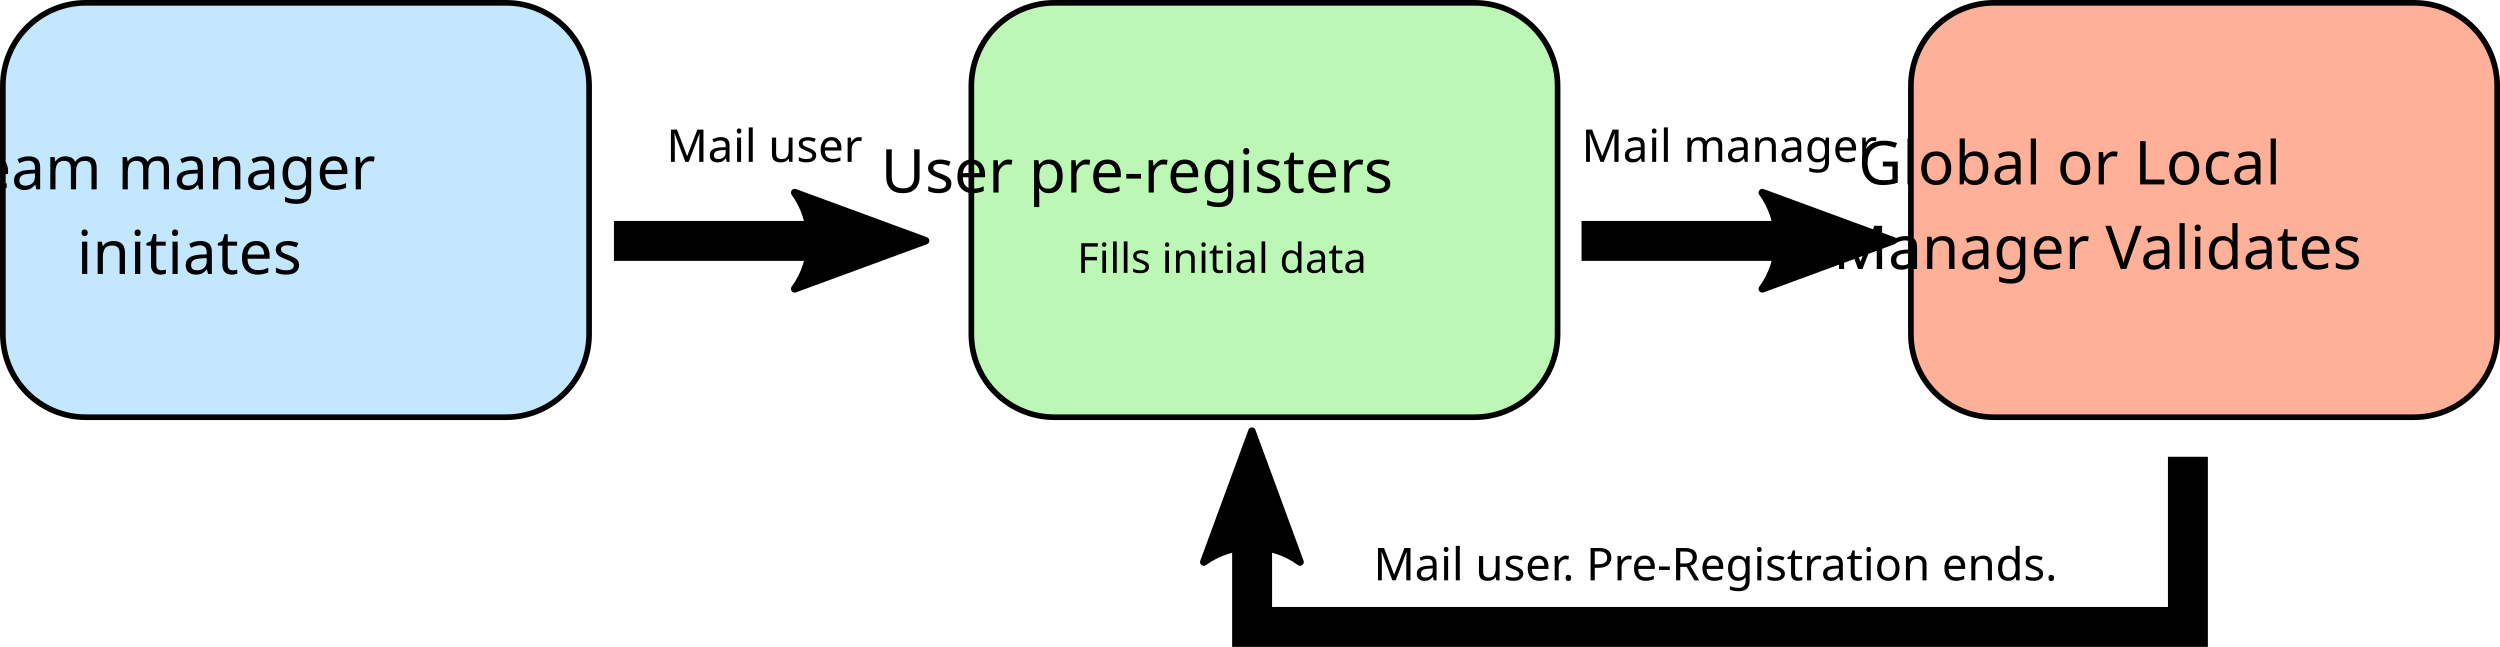
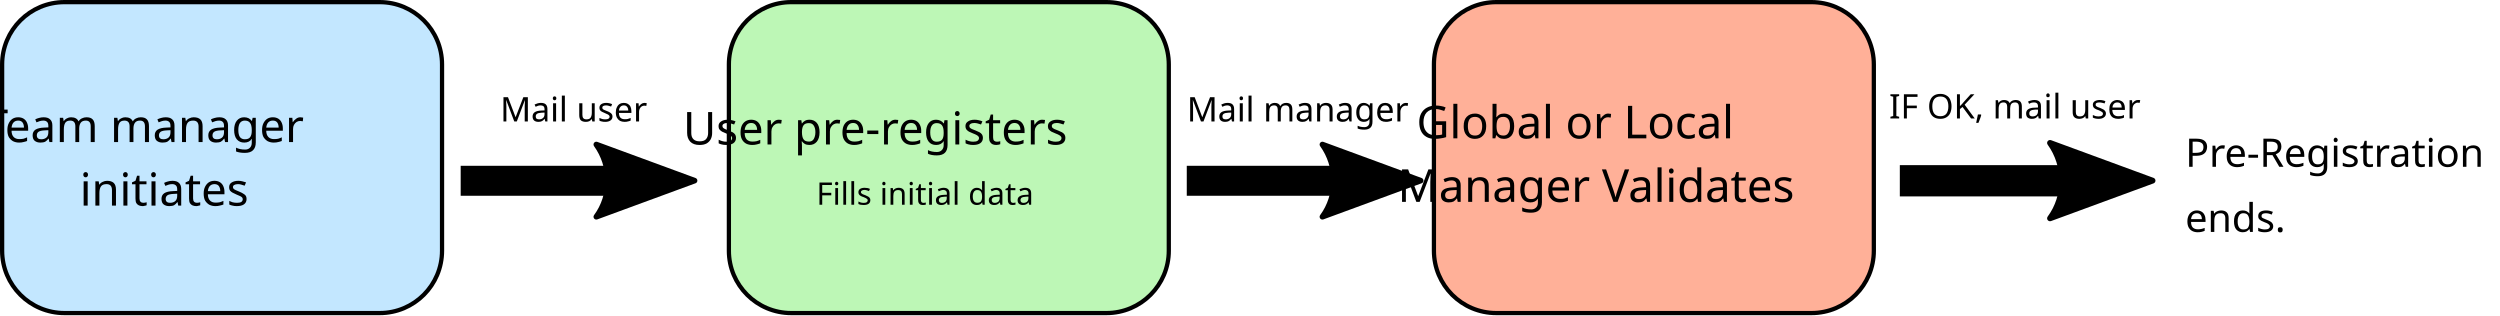
- <svg xmlns="http://www.w3.org/2000/svg" xmlns:ns1="http://www.openswatchbook.org/uri/2009/osb" width="634.749" height="164.249" viewBox="0 0 167.944 43.458" version="1.1" id="svg7830">
+ <svg xmlns="http://www.w3.org/2000/svg" xmlns:ns1="http://www.openswatchbook.org/uri/2009/osb" width="845.897" height="106.648" viewBox="0 0 223.81 28.217" version="1.1" id="svg7830">
  <defs id="defs7824">
    <marker orient="auto" refY="0" refX="0" id="Arrow2Send" style="overflow:visible">
      <path id="path8561" style="fill:#000000;fill-opacity:1;fill-rule:evenodd;stroke:#000000;stroke-width:0.625;stroke-linejoin:round;stroke-opacity:1" d="M 8.719,4.034 -2.207,0.016 8.719,-4.002 c -1.745,2.372 -1.735,5.617 -6e-7,8.035 z" transform="matrix(-0.3,0,0,-0.3,0.69,0)" />
    </marker>
    <marker orient="auto" refY="0" refX="0" id="Arrow1Send" style="overflow:visible">
      <path id="path8543" d="M 0,0 5,-5 -12.5,0 5,5 Z" style="fill:#000000;fill-opacity:1;fill-rule:evenodd;stroke:#000000;stroke-width:1pt;stroke-opacity:1" transform="matrix(-0.2,0,0,-0.2,-1.2,0)" />
    </marker>
    <marker orient="auto" refY="0" refX="0" id="Arrow1Mend" style="overflow:visible">
      <path id="path8537" d="M 0,0 5,-5 -12.5,0 5,5 Z" style="fill:#000000;fill-opacity:1;fill-rule:evenodd;stroke:#000000;stroke-width:1pt;stroke-opacity:1" transform="matrix(-0.4,0,0,-0.4,-4,0)" />
    </marker>
    <marker orient="auto" refY="0" refX="0" id="Arrow2Lend" style="overflow:visible">
      <path id="path8549" style="fill:#000000;fill-opacity:1;fill-rule:evenodd;stroke:#000000;stroke-width:0.625;stroke-linejoin:round;stroke-opacity:1" d="M 8.719,4.034 -2.207,0.016 8.719,-4.002 c -1.745,2.372 -1.735,5.617 -6e-7,8.035 z" transform="matrix(-1.1,0,0,-1.1,-1.1,0)" />
    </marker>
    <linearGradient id="linearGradient8392" ns1:paint="solid">
      <stop style="stop-color:#000000;stop-opacity:1;" offset="0" id="stop8390" />
    </linearGradient>
    <linearGradient id="linearGradient8379">
      <stop id="stop8383" offset="0" style="stop-color:#000000;stop-opacity:1;" />
    </linearGradient>
    <linearGradient id="linearGradient8379-6">
      <stop style="stop-color:#000000;stop-opacity:1;" offset="0" id="stop8377" />
    </linearGradient>
    <marker orient="auto" refY="0" refX="0" id="Arrow2Send-6" style="overflow:visible">
      <path id="path8561-7" style="fill:#000000;fill-opacity:1;fill-rule:evenodd;stroke:#000000;stroke-width:0.625;stroke-linejoin:round;stroke-opacity:1" d="M 8.719,4.034 -2.207,0.016 8.719,-4.002 c -1.745,2.372 -1.735,5.617 -6e-7,8.035 z" transform="matrix(-0.3,0,0,-0.3,0.69,0)" />
    </marker>
    <marker orient="auto" refY="0" refX="0" id="Arrow2Send-3" style="overflow:visible">
      <path id="path8561-0" style="fill:#000000;fill-opacity:1;fill-rule:evenodd;stroke:#000000;stroke-width:0.625;stroke-linejoin:round;stroke-opacity:1" d="M 8.719,4.034 -2.207,0.016 8.719,-4.002 c -1.745,2.372 -1.735,5.617 -6e-7,8.035 z" transform="matrix(-0.3,0,0,-0.3,0.69,0)" />
    </marker>
+     <marker orient="auto" refY="0" refX="0" id="Arrow2Send-39" style="overflow:visible">
+       <path id="path8561-72" style="fill:#000000;fill-opacity:1;fill-rule:evenodd;stroke:#000000;stroke-width:0.625;stroke-linejoin:round;stroke-opacity:1" d="M 8.719,4.034 -2.207,0.016 8.719,-4.002 c -1.745,2.372 -1.735,5.617 -6e-7,8.035 z" transform="matrix(-0.3,0,0,-0.3,0.69,0)" />
+     </marker>
  </defs>
  <g id="layer1" transform="translate(25.96089,-22.05971)">
-     <g id="g10716" transform="matrix(0.72,0,0,0.72,16.24313,12.26077)">
-       <rect ry="7.751" y="13.874" x="-58.352" height="38.662" width="54.698" id="rect8375" style="fill:#c3e7ff;fill-opacity:1;stroke:#000000;stroke-width:0.529;stroke-linecap:round;stroke-linejoin:round;stroke-miterlimit:4;stroke-dasharray:none;stroke-opacity:1;paint-order:normal" />
-       <text id="text8926" y="31.274" x="-31.321" style="font-style:normal;font-weight:normal;font-size:10.583px;line-height:6.615px;font-family:sans-serif;text-align:center;letter-spacing:0px;word-spacing:0px;text-anchor:middle;fill:#000000;fill-opacity:1;stroke:none;stroke-width:0.265px;stroke-linecap:butt;stroke-linejoin:miter;stroke-opacity:1" xml:space="preserve">
-         <tspan style="font-size:5.644px;line-height:6.615px;text-align:center;text-anchor:middle;stroke-width:0.265px" y="31.274" x="-30.423" id="tspan8924">Team manager </tspan>
-         <tspan id="tspan8928" style="font-size:5.644px;line-height:6.615px;text-align:center;text-anchor:middle;stroke-width:0.265px" y="39.171" x="-31.321">initiates</tspan>
+     <rect style="fill:#c3e7ff;fill-opacity:1;stroke:#000000;stroke-width:0.381;stroke-linecap:round;stroke-linejoin:round;stroke-miterlimit:4;stroke-dasharray:none;stroke-opacity:1;paint-order:normal" id="rect8375" width="39.382" height="27.836" x="-25.77" y="22.25" ry="5.581" />
+     <text xml:space="preserve" style="font-style:normal;font-weight:normal;font-size:7.62px;line-height:4.762px;font-family:sans-serif;text-align:center;letter-spacing:0px;word-spacing:0px;text-anchor:middle;fill:#000000;fill-opacity:1;stroke:none;stroke-width:0.19px;stroke-linecap:butt;stroke-linejoin:miter;stroke-opacity:1" x="-6.308" y="34.778" id="text8926">
+       <tspan id="tspan8924" x="-5.661" y="34.778" style="font-size:4.064px;line-height:4.762px;text-align:center;text-anchor:middle;stroke-width:0.19px">Team manager </tspan>
+       <tspan x="-6.308" y="40.464" style="font-size:4.064px;line-height:4.762px;text-align:center;text-anchor:middle;stroke-width:0.19px" id="tspan8928">initiates</tspan>
+     </text>
+     <rect style="fill:#bdf7b6;fill-opacity:1;stroke:#000000;stroke-width:0.381;stroke-linecap:round;stroke-linejoin:round;stroke-miterlimit:4;stroke-dasharray:none;stroke-opacity:1;paint-order:normal" id="rect8375-4" width="39.382" height="27.836" x="39.292" y="22.25" ry="5.581" />
+     <rect style="fill:#ffb098;fill-opacity:1;stroke:#000000;stroke-width:0.381;stroke-linecap:round;stroke-linejoin:round;stroke-miterlimit:4;stroke-dasharray:none;stroke-opacity:1;paint-order:normal" id="rect8375-5" width="39.382" height="27.836" x="102.41" y="22.25" ry="5.581" />
+     <text xml:space="preserve" style="font-style:normal;font-weight:normal;font-size:7.62px;line-height:4.763px;font-family:sans-serif;text-align:center;letter-spacing:0px;word-spacing:0px;text-anchor:middle;fill:#000000;fill-opacity:1;stroke:none;stroke-width:0.19px;stroke-linecap:butt;stroke-linejoin:miter;stroke-opacity:1" x="121.872" y="34.446" id="text8926-0">
+       <tspan x="122.519" y="34.446" style="font-size:4.064px;line-height:4.763px;text-align:center;text-anchor:middle;stroke-width:0.19px" id="tspan8928-5">Global or Local </tspan>
+       <tspan x="121.872" y="40.133" style="font-size:4.064px;line-height:4.763px;text-align:center;text-anchor:middle;stroke-width:0.19px" id="tspan9239">Manager Validates</tspan>
+     </text>
+     <g id="g10689" transform="matrix(0.72,0,0,0.72,16.24313,12.86452)">
+       <text id="text8926-5" y="30.735" x="59.845" style="font-style:normal;font-weight:normal;font-size:10.583px;line-height:6.615px;font-family:sans-serif;text-align:center;letter-spacing:0px;word-spacing:0px;text-anchor:middle;fill:#000000;fill-opacity:1;stroke:none;stroke-width:0.265px;stroke-linecap:butt;stroke-linejoin:miter;stroke-opacity:1" xml:space="preserve">
+         <tspan id="tspan8928-8" style="font-size:5.644px;line-height:6.615px;text-align:center;text-anchor:middle;stroke-width:0.265px" y="30.735" x="59.845">User pre-registers</tspan>
      </text>
-       <rect ry="7.751" y="13.874" x="32.012" height="38.662" width="54.698" id="rect8375-4" style="fill:#bdf7b6;fill-opacity:1;stroke:#000000;stroke-width:0.529;stroke-linecap:round;stroke-linejoin:round;stroke-miterlimit:4;stroke-dasharray:none;stroke-opacity:1;paint-order:normal" />
-       <rect ry="7.751" y="13.874" x="119.677" height="38.662" width="54.698" id="rect8375-5" style="fill:#ffb098;fill-opacity:1;stroke:#000000;stroke-width:0.529;stroke-linecap:round;stroke-linejoin:round;stroke-miterlimit:4;stroke-dasharray:none;stroke-opacity:1;paint-order:normal" />
-       <path id="path8526-9" d="m 145.521,56.229 v 15.875 H 58.208 v -13.229" style="fill:none;fill-rule:evenodd;stroke:#000000;stroke-width:3.726;stroke-linecap:butt;stroke-linejoin:miter;stroke-miterlimit:4;stroke-dasharray:none;stroke-opacity:1;marker-end:url(#Arrow2Send-3)" />
-       <text id="text8926-0" y="30.813" x="146.707" style="font-style:normal;font-weight:normal;font-size:10.583px;line-height:6.615px;font-family:sans-serif;text-align:center;letter-spacing:0px;word-spacing:0px;text-anchor:middle;fill:#000000;fill-opacity:1;stroke:none;stroke-width:0.265px;stroke-linecap:butt;stroke-linejoin:miter;stroke-opacity:1" xml:space="preserve">
-         <tspan id="tspan8928-5" style="font-size:5.644px;line-height:6.615px;text-align:center;text-anchor:middle;stroke-width:0.265px" y="30.813" x="147.606">Global or Local </tspan>
-         <tspan id="tspan9239" style="font-size:5.644px;line-height:6.615px;text-align:center;text-anchor:middle;stroke-width:0.265px" y="38.711" x="146.707">Manager Validates</tspan>
-       </text>
-       <g transform="translate(0,0.8385393)" id="g10689">
-         <text xml:space="preserve" style="font-style:normal;font-weight:normal;font-size:10.583px;line-height:6.615px;font-family:sans-serif;text-align:center;letter-spacing:0px;word-spacing:0px;text-anchor:middle;fill:#000000;fill-opacity:1;stroke:none;stroke-width:0.265px;stroke-linecap:butt;stroke-linejoin:miter;stroke-opacity:1" x="59.845" y="30.735" id="text8926-5">
-           <tspan x="59.845" y="30.735" style="font-size:5.644px;line-height:6.615px;text-align:center;text-anchor:middle;stroke-width:0.265px" id="tspan8928-8">User pre-registers</tspan>
-         </text>
-         <text xml:space="preserve" style="font-style:normal;font-weight:normal;font-size:3.881px;line-height:6.615px;font-family:sans-serif;text-align:center;letter-spacing:0px;word-spacing:0px;text-anchor:middle;fill:#000000;fill-opacity:1;stroke:none;stroke-width:0.265px;stroke-linecap:butt;stroke-linejoin:miter;stroke-opacity:1" x="59.938" y="38.231" id="text8926-5-9">
-           <tspan x="59.938" y="38.231" style="font-size:3.881px;line-height:6.615px;text-align:center;text-anchor:middle;stroke-width:0.265px" id="tspan8928-8-5">Fills initial data</tspan>
-         </text>
-       </g>
-       <g transform="translate(0,2.347498)" id="g10630">
-         <path style="fill:none;fill-rule:evenodd;stroke:#000000;stroke-width:3.726;stroke-linecap:butt;stroke-linejoin:miter;stroke-miterlimit:4;stroke-dasharray:none;stroke-opacity:1;marker-end:url(#Arrow2Send)" d="M -1.336,33.74 H 22.705" id="path8526" />
-         <text xml:space="preserve" style="font-style:normal;font-weight:normal;font-size:10.583px;line-height:6.615px;font-family:sans-serif;letter-spacing:0px;word-spacing:0px;fill:#000000;fill-opacity:1;stroke:none;stroke-width:0.265px;stroke-linecap:butt;stroke-linejoin:miter;stroke-opacity:1" x="3.578" y="26.369" id="text10589">
-           <tspan id="tspan10587" x="3.578" y="26.369" style="font-size:4.233px;stroke-width:0.265px">Mail user</tspan>
-         </text>
-       </g>
-       <g transform="translate(0,2.3475)" id="g10683">
-         <path style="fill:none;fill-rule:evenodd;stroke:#000000;stroke-width:3.726;stroke-linecap:butt;stroke-linejoin:miter;stroke-miterlimit:4;stroke-dasharray:none;stroke-opacity:1;marker-end:url(#Arrow2Send-6)" d="M 88.945,33.74 H 112.987" id="path8526-1" />
-         <text xml:space="preserve" style="font-style:normal;font-weight:normal;font-size:10.583px;line-height:6.615px;font-family:sans-serif;letter-spacing:0px;word-spacing:0px;fill:#000000;fill-opacity:1;stroke:none;stroke-width:0.265px;stroke-linecap:butt;stroke-linejoin:miter;stroke-opacity:1" x="88.96" y="26.369" id="text10589-7">
-           <tspan id="tspan10587-0" x="88.96" y="26.369" style="font-size:4.233px;stroke-width:0.265px">Mail manager</tspan>
-         </text>
-       </g>
-       <text id="text10589-3" y="67.757" x="69.548" style="font-style:normal;font-weight:normal;font-size:10.583px;line-height:6.615px;font-family:sans-serif;letter-spacing:0px;word-spacing:0px;fill:#000000;fill-opacity:1;stroke:none;stroke-width:0.265px;stroke-linecap:butt;stroke-linejoin:miter;stroke-opacity:1" xml:space="preserve">
-         <tspan style="font-size:4.233px;stroke-width:0.265px" y="67.757" x="69.548" id="tspan10587-7">Mail user. Pre-Registration ends.</tspan>
+       <text id="text8926-5-9" y="38.231" x="59.938" style="font-style:normal;font-weight:normal;font-size:3.881px;line-height:6.615px;font-family:sans-serif;text-align:center;letter-spacing:0px;word-spacing:0px;text-anchor:middle;fill:#000000;fill-opacity:1;stroke:none;stroke-width:0.265px;stroke-linecap:butt;stroke-linejoin:miter;stroke-opacity:1" xml:space="preserve">
+         <tspan id="tspan8928-8-5" style="font-size:3.881px;line-height:6.615px;text-align:center;text-anchor:middle;stroke-width:0.265px" y="38.231" x="59.938">Fills initial data</tspan>
      </text>
    </g>
+     <g id="g10630" transform="matrix(0.72,0,0,0.72,16.24313,13.95097)">
+       <path id="path8526" d="M -1.336,33.74 H 22.705" style="fill:none;fill-rule:evenodd;stroke:#000000;stroke-width:3.726;stroke-linecap:butt;stroke-linejoin:miter;stroke-miterlimit:4;stroke-dasharray:none;stroke-opacity:1;marker-end:url(#Arrow2Send)" />
+       <text id="text10589" y="26.369" x="3.578" style="font-style:normal;font-weight:normal;font-size:10.583px;line-height:6.615px;font-family:sans-serif;letter-spacing:0px;word-spacing:0px;fill:#000000;fill-opacity:1;stroke:none;stroke-width:0.265px;stroke-linecap:butt;stroke-linejoin:miter;stroke-opacity:1" xml:space="preserve">
+         <tspan style="font-size:4.233px;stroke-width:0.265px" y="26.369" x="3.578" id="tspan10587">Mail user</tspan>
+       </text>
+     </g>
+     <g id="g10683" transform="matrix(0.72,0,0,0.72,16.24313,13.95097)">
+       <path id="path8526-1" d="M 88.945,33.74 H 112.987" style="fill:none;fill-rule:evenodd;stroke:#000000;stroke-width:3.726;stroke-linecap:butt;stroke-linejoin:miter;stroke-miterlimit:4;stroke-dasharray:none;stroke-opacity:1;marker-end:url(#Arrow2Send-6)" />
+       <text id="text10589-7" y="26.369" x="88.96" style="font-style:normal;font-weight:normal;font-size:10.583px;line-height:6.615px;font-family:sans-serif;letter-spacing:0px;word-spacing:0px;fill:#000000;fill-opacity:1;stroke:none;stroke-width:0.265px;stroke-linecap:butt;stroke-linejoin:miter;stroke-opacity:1" xml:space="preserve">
+         <tspan style="font-size:4.233px;stroke-width:0.265px" y="26.369" x="88.96" id="tspan10587-0">Mail manager</tspan>
+       </text>
+     </g>
+     <text xml:space="preserve" style="font-style:normal;font-weight:normal;font-size:7.62px;line-height:4.763px;font-family:sans-serif;letter-spacing:0px;word-spacing:0px;fill:#000000;fill-opacity:1;stroke:none;stroke-width:0.19px;stroke-linecap:butt;stroke-linejoin:miter;stroke-opacity:1" x="169.675" y="36.992" id="text10589-3">
+       <tspan id="tspan10587-7" x="169.675" y="36.992" style="font-size:3.528px;stroke-width:0.19px">Pre-Registration </tspan>
+       <tspan x="169.675" y="42.817" style="font-size:3.528px;stroke-width:0.19px" id="tspan4606">ends.</tspan>
+     </text>
+     <path style="fill:none;fill-rule:evenodd;stroke:#000000;stroke-width:2.799;stroke-linecap:butt;stroke-linejoin:miter;stroke-miterlimit:4;stroke-dasharray:none;stroke-opacity:1;marker-end:url(#Arrow2Send-39)" d="m 144.119,38.243 h 18.838" id="path8526-5" />
+     <text xml:space="preserve" style="font-style:normal;font-weight:normal;font-size:7.62px;line-height:4.762px;font-family:sans-serif;letter-spacing:0px;word-spacing:0px;fill:#000000;fill-opacity:1;stroke:none;stroke-width:0.19px;stroke-linecap:butt;stroke-linejoin:miter;stroke-opacity:1" x="143.151" y="32.669" id="text10589-8">
+       <tspan id="tspan10587-72" x="143.151" y="32.669" style="font-size:3.048px;stroke-width:0.19px">IF OK, mail user</tspan>
+     </text>
  </g>
</svg>
